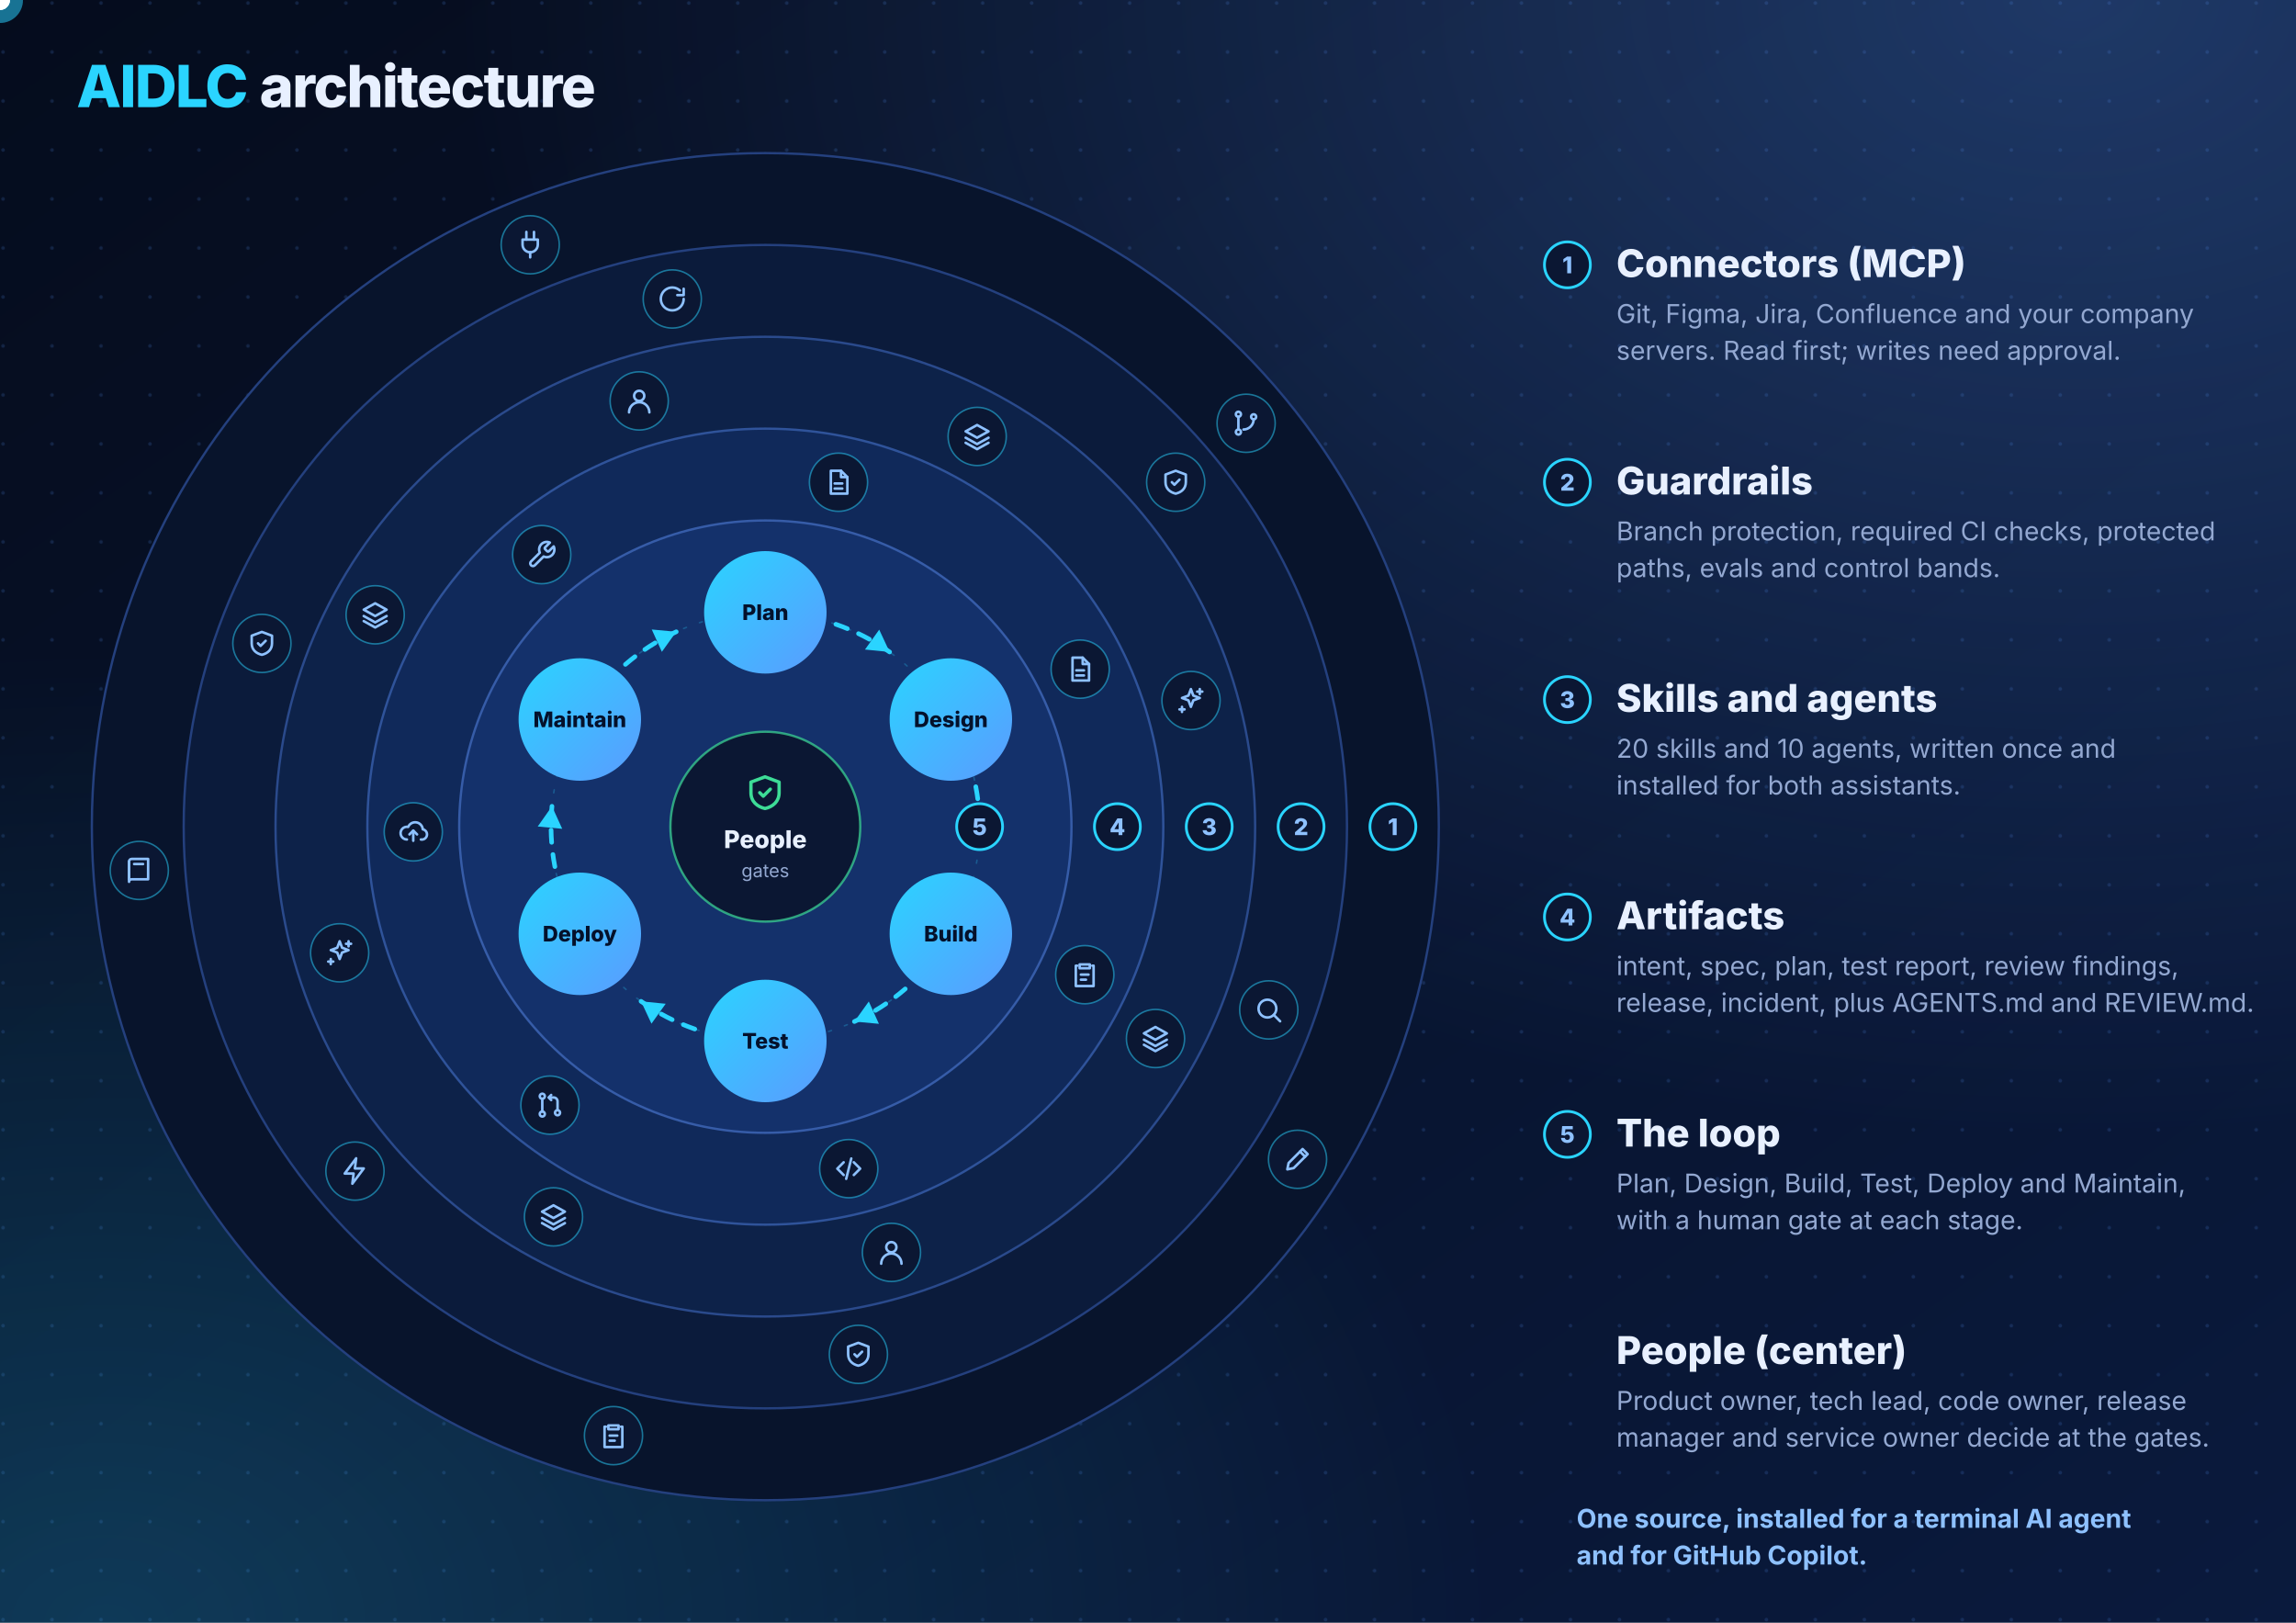
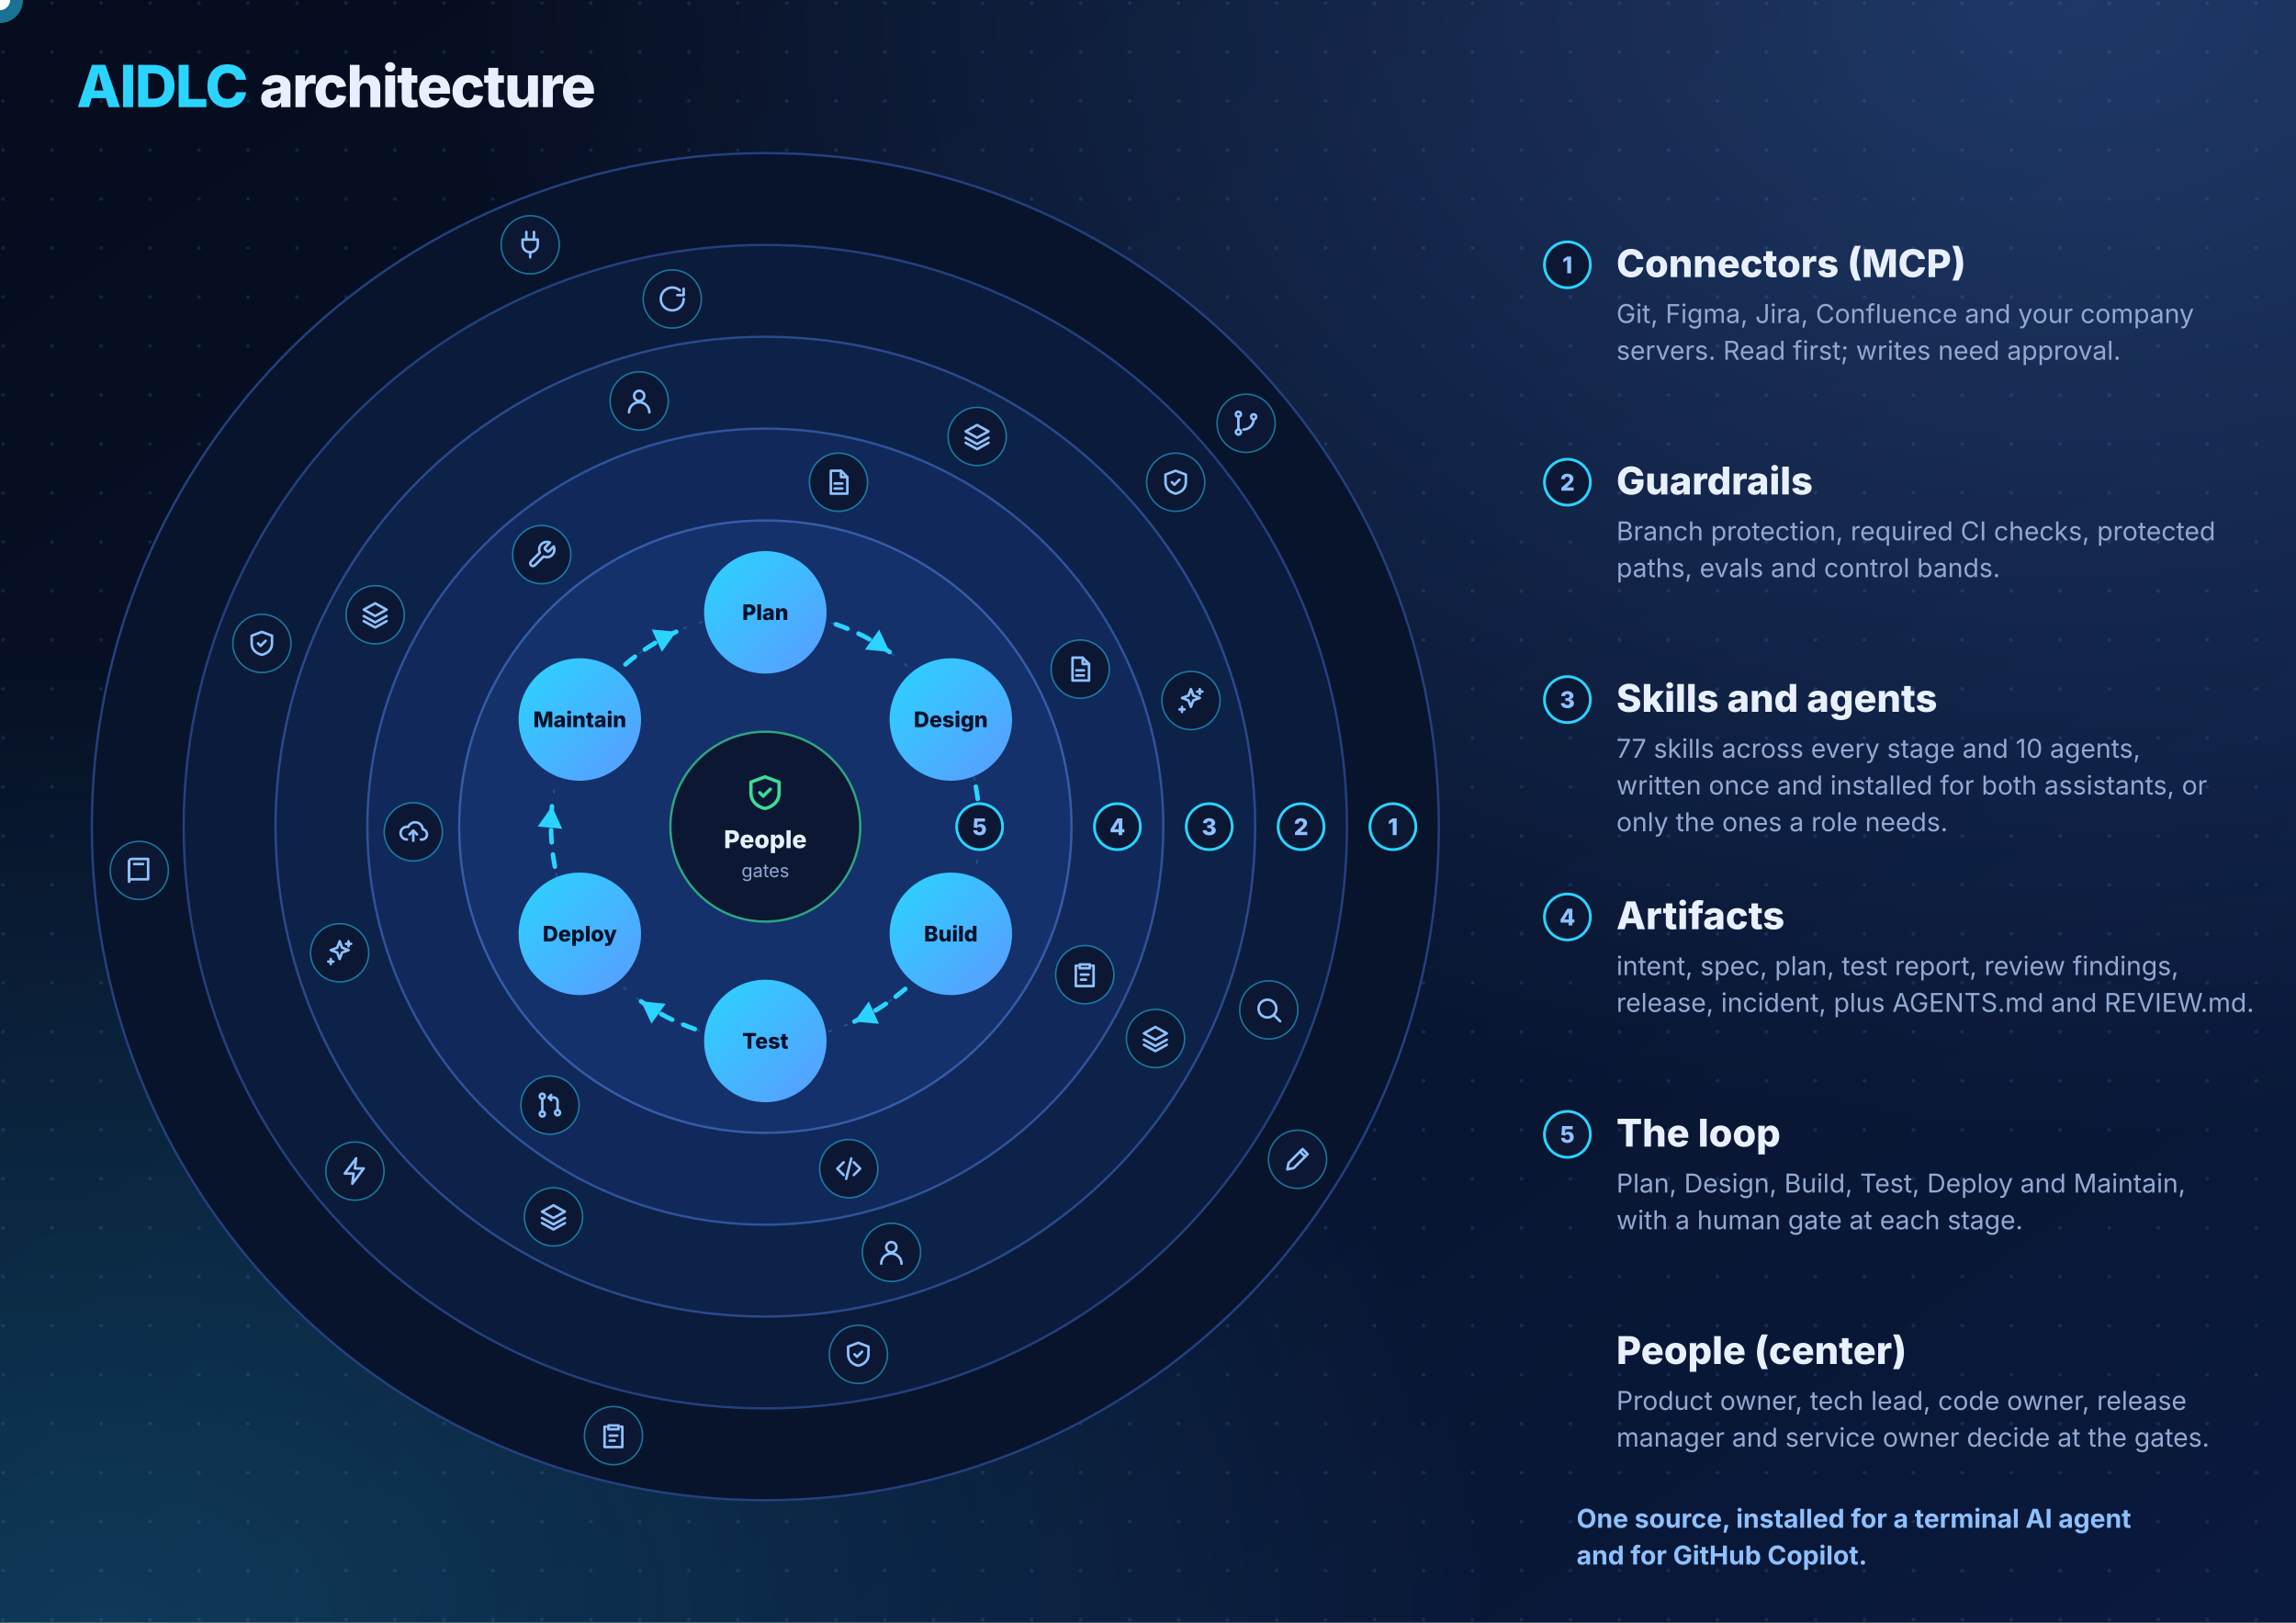
<svg xmlns="http://www.w3.org/2000/svg" viewBox="0 0 1500 1060" width="1500" height="1060" role="img" aria-labelledby="t d" font-family="'Segoe UI Variable', 'Segoe UI', Inter, Roboto, Arial, sans-serif">
  <defs>
    <linearGradient id="bg" x1="0" y1="0" x2="1" y2="1">
      <stop offset="0" stop-color="#050c1d" />
      <stop offset="1" stop-color="#0a1a3d" />
    </linearGradient>
    <radialGradient id="g1" cx="0.9" cy="0.0" r="0.7">
      <stop offset="0" stop-color="#5b9bff" stop-opacity="0.28" />
      <stop offset="1" stop-color="#5b9bff" stop-opacity="0" />
    </radialGradient>
    <radialGradient id="g2" cx="0.05" cy="1" r="0.6">
      <stop offset="0" stop-color="#2ad4ff" stop-opacity="0.2" />
      <stop offset="1" stop-color="#2ad4ff" stop-opacity="0" />
    </radialGradient>
    <linearGradient id="card" x1="0" y1="0" x2="0" y2="1">
      <stop offset="0" stop-color="#0f1d40" />
      <stop offset="1" stop-color="#0b1733" />
    </linearGradient>
    <linearGradient id="brand" x1="0" y1="0" x2="1" y2="1">
      <stop offset="0" stop-color="#2ad4ff" />
      <stop offset="1" stop-color="#5b9bff" />
    </linearGradient>
    <linearGradient id="title" x1="0" y1="0" x2="1" y2="0">
      <stop offset="0" stop-color="#8ec1ff" />
      <stop offset="1" stop-color="#2ad4ff" />
    </linearGradient>
    <pattern id="dots" width="32" height="32" patternUnits="userSpaceOnUse">
      <circle cx="2" cy="2" r="1.2" fill="#5b9bff" fill-opacity="0.16" />
    </pattern>
    <style>
      .flow { fill: none; stroke: #5b9bff; stroke-width: 3; stroke-linecap: round; stroke-dasharray: 8 8; animation: dash 0.9s linear infinite; }
      .flow.cy { stroke: #2ad4ff; }
      .flow.mute { stroke: #6b7fa8; }
      @keyframes dash { to { stroke-dashoffset: -16; } }
      @media (prefers-reduced-motion: reduce) { .flow { animation: none; } .dot { display: none; } }
    </style>
  </defs>
  <rect width="1500" height="1060" fill="url(#bg)" />
  <rect width="1500" height="1060" fill="url(#dots)" />
  <rect width="1500" height="1060" fill="url(#g1)" />
  <rect width="1500" height="1060" fill="url(#g2)" />
  <text x="50" y="70" font-size="38" font-weight="800" fill="#e8f0ff" letter-spacing="-1">
    <tspan fill="#2ad4ff">AIDLC</tspan> architecture</text>
  <circle cx="500" cy="540" r="440" fill="#08142c" stroke="#24407e" stroke-width="1.5" />
  <circle cx="500" cy="540" r="380" fill="#0b1b3b" stroke="#24407e" stroke-width="1.5" />
  <circle cx="500" cy="540" r="320" fill="#0d2249" stroke="#2a4a8c" stroke-width="1.5" />
  <circle cx="500" cy="540" r="260" fill="#10295a" stroke="#2f539a" stroke-width="1.5" />
  <circle cx="500" cy="540" r="200" fill="#14316b" stroke="#365ca8" stroke-width="1.5" />
  <circle cx="500" cy="540" r="140" fill="none" stroke="#2ad4ff" stroke-opacity=".25" stroke-dasharray="2 9" stroke-linecap="round" />
  <path class="flow cy" d="M546.1 407.8 A140 140 0 0 1 581.2 425.9" />
  <polygon points="581.2,425.9 565.1,424.3 574.4,411.3" fill="#2ad4ff" />
  <path class="flow cy" d="M637.5 513.9 A140 140 0 0 1 639.4 553.3" />
  <polygon points="639.4,553.3 632.7,538.6 648.7,540.1" fill="#2ad4ff" />
  <path class="flow cy" d="M591.4 646.0 A140 140 0 0 1 558.2 667.3" />
  <polygon points="558.2,667.3 567.6,654.2 574.2,668.8" fill="#2ad4ff" />
  <path class="flow cy" d="M453.9 672.2 A140 140 0 0 1 418.8 654.1" />
  <polygon points="418.8,654.1 434.9,655.7 425.6,668.7" fill="#2ad4ff" />
  <path class="flow cy" d="M362.5 566.1 A140 140 0 0 1 360.6 526.7" />
  <polygon points="360.6,526.7 367.3,541.4 351.3,539.9" fill="#2ad4ff" />
  <path class="flow cy" d="M408.6 434.0 A140 140 0 0 1 441.8 412.7" />
  <polygon points="441.8,412.7 432.4,425.8 425.8,411.2" fill="#2ad4ff" />
  <g class="dot">
    <circle r="15" fill="#2ad4ff" fill-opacity=".22" />
    <circle r="6.5" fill="#ffffff" />
    <animateMotion dur="12s" begin="-0.00s" repeatCount="indefinite" path="M500 400 A140 140 0 1 1 500 680 A140 140 0 1 1 500 400" />
  </g>
  <g class="dot">
    <circle r="15" fill="#2ad4ff" fill-opacity=".22" />
    <circle r="6.5" fill="#ffffff" />
    <animateMotion dur="12s" begin="-4.00s" repeatCount="indefinite" path="M500 400 A140 140 0 1 1 500 680 A140 140 0 1 1 500 400" />
  </g>
  <g class="dot">
    <circle r="15" fill="#2ad4ff" fill-opacity=".22" />
    <circle r="6.5" fill="#ffffff" />
    <animateMotion dur="12s" begin="-8.00s" repeatCount="indefinite" path="M500 400 A140 140 0 1 1 500 680 A140 140 0 1 1 500 400" />
  </g>
  <circle cx="500.0" cy="400.0" r="40" fill="url(#brand)" />
  <text x="500.0" y="405.0" text-anchor="middle" font-size="14" font-weight="800" fill="#04112b">Plan</text>
  <circle cx="621.2" cy="470.0" r="40" fill="url(#brand)" />
  <text x="621.2" y="475.0" text-anchor="middle" font-size="14" font-weight="800" fill="#04112b">Design</text>
  <circle cx="621.2" cy="610.0" r="40" fill="url(#brand)" />
  <text x="621.2" y="615.0" text-anchor="middle" font-size="14" font-weight="800" fill="#04112b">Build</text>
  <circle cx="500.0" cy="680.0" r="40" fill="url(#brand)" />
  <text x="500.0" y="685.0" text-anchor="middle" font-size="14" font-weight="800" fill="#04112b">Test</text>
  <circle cx="378.8" cy="610.0" r="40" fill="url(#brand)" />
  <text x="378.8" y="615.0" text-anchor="middle" font-size="14" font-weight="800" fill="#04112b">Deploy</text>
  <circle cx="378.8" cy="470.0" r="40" fill="url(#brand)" />
  <text x="378.8" y="475.0" text-anchor="middle" font-size="14" font-weight="800" fill="#04112b">Maintain</text>
  <circle cx="500" cy="540" r="62" fill="#0b1733" stroke="#3ddc97" stroke-opacity=".7" stroke-width="1.5" />
  <g transform="translate(486 504) scale(1.15)" fill="none" stroke="#3ddc97" stroke-width="1.9" stroke-linecap="round" stroke-linejoin="round">
    <path d="M12 3l8 3v6c0 5-3.5 8-8 9-4.5-1-8-4-8-9V6z" />
    <path d="M9 12l2 2 4-4" />
  </g>
  <text x="500" y="554" text-anchor="middle" font-size="16" font-weight="800" fill="#e8f0ff">People</text>
  <text x="500" y="573" text-anchor="middle" font-size="12" fill="#93a8d1">gates</text>
  <circle cx="547.8" cy="315.0" r="19" fill="#0b1733" stroke="#2ad4ff" stroke-opacity=".5" />
  <g transform="translate(537.8197 305.0261) scale(0.83)" fill="none" stroke="#8ec1ff" stroke-width="2" stroke-linecap="round" stroke-linejoin="round">
    <path d="M6 3h8l5 5v13H6z" />
    <path d="M14 3v5h5" />
    <path d="M9 13h6M9 17h6" />
  </g>
  <circle cx="705.7" cy="437.1" r="19" fill="#0b1733" stroke="#2ad4ff" stroke-opacity=".5" />
  <g transform="translate(695.7068 427.118) scale(0.83)" fill="none" stroke="#8ec1ff" stroke-width="2" stroke-linecap="round" stroke-linejoin="round">
    <path d="M6 3h8l5 5v13H6z" />
    <path d="M14 3v5h5" />
    <path d="M9 13h6M9 17h6" />
  </g>
  <circle cx="708.7" cy="636.7" r="19" fill="#0b1733" stroke="#2ad4ff" stroke-opacity=".5" />
  <g transform="translate(698.6925 626.6822) scale(0.83)" fill="none" stroke="#8ec1ff" stroke-width="2" stroke-linecap="round" stroke-linejoin="round">
    <path d="M8 4h8v3H8z" />
    <path d="M6 5H5v16h14V5h-1" />
    <path d="M9 12h6M9 16h4" />
  </g>
  <circle cx="554.5" cy="763.4" r="19" fill="#0b1733" stroke="#2ad4ff" stroke-opacity=".5" />
  <g transform="translate(544.5285 753.4427) scale(0.83)" fill="none" stroke="#8ec1ff" stroke-width="2" stroke-linecap="round" stroke-linejoin="round">
    <path d="M8 7l-5 5 5 5" />
    <path d="M16 7l5 5-5 5" />
    <path d="M14 4l-4 16" />
  </g>
  <circle cx="359.3" cy="721.9" r="19" fill="#0b1733" stroke="#2ad4ff" stroke-opacity=".5" />
  <g transform="translate(349.3034 711.9463) scale(0.83)" fill="none" stroke="#8ec1ff" stroke-width="2" stroke-linecap="round" stroke-linejoin="round">
    <path d="M6 5m-2 0a2 2 0 1 0 4 0a2 2 0 1 0-4 0" />
    <path d="M6 19m-2 0a2 2 0 1 0 4 0a2 2 0 1 0-4 0" />
    <path d="M18 18m-2 0a2 2 0 1 0 4 0a2 2 0 1 0-4 0" />
    <path d="M6 7v10" />
    <path d="M18 16V9a3 3 0 0 0-3-3h-3" />
    <path d="M13 4l-2 2 2 2" />
  </g>
  <circle cx="270.0" cy="543.4" r="19" fill="#0b1733" stroke="#2ad4ff" stroke-opacity=".5" />
  <g transform="translate(260.0257 533.4407) scale(0.83)" fill="none" stroke="#8ec1ff" stroke-width="2" stroke-linecap="round" stroke-linejoin="round">
    <path d="M7 18a5 5 0 1 1 1-9.9A6 6 0 0 1 19.5 10 4 4 0 0 1 18 18" />
    <path d="M12 11v8" />
    <path d="M9 14l3-3 3 3" />
  </g>
  <circle cx="353.9" cy="362.3" r="19" fill="#0b1733" stroke="#2ad4ff" stroke-opacity=".5" />
  <g transform="translate(343.9234 352.3441) scale(0.83)" fill="none" stroke="#8ec1ff" stroke-width="2" stroke-linecap="round" stroke-linejoin="round">
    <path d="M14.7 6.3a1 1 0 0 0 0 1.4l1.6 1.6a1 1 0 0 0 1.4 0l3.77-3.77a6 6 0 0 1-7.94 7.94l-6.91 6.91a2.12 2.12 0 0 1-3-3l6.91-6.91a6 6 0 0 1 7.94-7.94l-3.76 3.76z" />
  </g>
  <circle cx="638.4" cy="285.1" r="19" fill="#0b1733" stroke="#2ad4ff" stroke-opacity=".5" />
  <g transform="translate(628.376 275.143) scale(0.83)" fill="none" stroke="#8ec1ff" stroke-width="2" stroke-linecap="round" stroke-linejoin="round">
    <path d="M12 3l9 5-9 5-9-5z" />
    <path d="M3 13l9 5 9-5" />
    <path d="M3 17l9 5 9-5" />
  </g>
  <circle cx="778.1" cy="457.6" r="19" fill="#0b1733" stroke="#2ad4ff" stroke-opacity=".5" />
  <g transform="translate(768.0577 447.6356) scale(0.83)" fill="none" stroke="#8ec1ff" stroke-width="2" stroke-linecap="round" stroke-linejoin="round">
    <path d="M12 3l1.9 5.1L19 10l-5.1 1.9L12 17l-1.9-5.1L5 10l5.1-1.9z" />
    <path d="M19 3v4M21 5h-4" />
    <path d="M5 17v4M7 19H3" />
  </g>
  <circle cx="754.9" cy="678.4" r="19" fill="#0b1733" stroke="#2ad4ff" stroke-opacity=".5" />
  <g transform="translate(744.857 668.376) scale(0.83)" fill="none" stroke="#8ec1ff" stroke-width="2" stroke-linecap="round" stroke-linejoin="round">
    <path d="M12 3l9 5-9 5-9-5z" />
    <path d="M3 13l9 5 9-5" />
    <path d="M3 17l9 5 9-5" />
  </g>
  <circle cx="582.4" cy="818.1" r="19" fill="#0b1733" stroke="#2ad4ff" stroke-opacity=".5" />
  <g transform="translate(572.3644 808.0577) scale(0.83)" fill="none" stroke="#8ec1ff" stroke-width="2" stroke-linecap="round" stroke-linejoin="round">
    <path d="M12 8m-4 0a4 4 0 1 0 8 0a4 4 0 1 0-8 0" />
    <path d="M4 21a8 8 0 0 1 16 0" />
  </g>
  <circle cx="361.6" cy="794.9" r="19" fill="#0b1733" stroke="#2ad4ff" stroke-opacity=".5" />
  <g transform="translate(351.624 784.857) scale(0.83)" fill="none" stroke="#8ec1ff" stroke-width="2" stroke-linecap="round" stroke-linejoin="round">
    <path d="M12 3l9 5-9 5-9-5z" />
    <path d="M3 13l9 5 9-5" />
    <path d="M3 17l9 5 9-5" />
  </g>
  <circle cx="221.9" cy="622.4" r="19" fill="#0b1733" stroke="#2ad4ff" stroke-opacity=".5" />
  <g transform="translate(211.9423 612.3644) scale(0.83)" fill="none" stroke="#8ec1ff" stroke-width="2" stroke-linecap="round" stroke-linejoin="round">
    <path d="M12 3l1.9 5.1L19 10l-5.1 1.9L12 17l-1.9-5.1L5 10l5.1-1.9z" />
    <path d="M19 3v4M21 5h-4" />
    <path d="M5 17v4M7 19H3" />
  </g>
  <circle cx="245.1" cy="401.6" r="19" fill="#0b1733" stroke="#2ad4ff" stroke-opacity=".5" />
  <g transform="translate(235.143 391.624) scale(0.83)" fill="none" stroke="#8ec1ff" stroke-width="2" stroke-linecap="round" stroke-linejoin="round">
    <path d="M12 3l9 5-9 5-9-5z" />
    <path d="M3 13l9 5 9-5" />
    <path d="M3 17l9 5 9-5" />
  </g>
  <circle cx="417.6" cy="261.9" r="19" fill="#0b1733" stroke="#2ad4ff" stroke-opacity=".5" />
  <g transform="translate(407.6356 251.9423) scale(0.83)" fill="none" stroke="#8ec1ff" stroke-width="2" stroke-linecap="round" stroke-linejoin="round">
    <path d="M12 8m-4 0a4 4 0 1 0 8 0a4 4 0 1 0-8 0" />
    <path d="M4 21a8 8 0 0 1 16 0" />
  </g>
  <circle cx="768.1" cy="315.0" r="19" fill="#0b1733" stroke="#2ad4ff" stroke-opacity=".5" />
  <g transform="translate(758.1156 305.0243) scale(0.83)" fill="none" stroke="#8ec1ff" stroke-width="2" stroke-linecap="round" stroke-linejoin="round">
    <path d="M12 3l8 3v6c0 5-3.5 8-8 9-4.5-1-8-4-8-9V6z" />
    <path d="M9 12l2 2 4-4" />
  </g>
  <circle cx="828.9" cy="659.7" r="19" fill="#0b1733" stroke="#2ad4ff" stroke-opacity=".5" />
  <g transform="translate(818.8924 649.7071) scale(0.83)" fill="none" stroke="#8ec1ff" stroke-width="2" stroke-linecap="round" stroke-linejoin="round">
    <path d="M11 11m-7 0a7 7 0 1 0 14 0a7 7 0 1 0-14 0" />
    <path d="M21 21l-5-5" />
  </g>
  <circle cx="560.8" cy="884.7" r="19" fill="#0b1733" stroke="#2ad4ff" stroke-opacity=".5" />
  <g transform="translate(550.7769 874.6827) scale(0.83)" fill="none" stroke="#8ec1ff" stroke-width="2" stroke-linecap="round" stroke-linejoin="round">
    <path d="M12 3l8 3v6c0 5-3.5 8-8 9-4.5-1-8-4-8-9V6z" />
    <path d="M9 12l2 2 4-4" />
  </g>
  <circle cx="231.9" cy="765.0" r="19" fill="#0b1733" stroke="#2ad4ff" stroke-opacity=".5" />
  <g transform="translate(221.8844 754.9757) scale(0.83)" fill="none" stroke="#8ec1ff" stroke-width="2" stroke-linecap="round" stroke-linejoin="round">
    <path d="M13 2L4 14h7l-1 8 9-12h-7z" />
  </g>
  <circle cx="171.1" cy="420.3" r="19" fill="#0b1733" stroke="#2ad4ff" stroke-opacity=".5" />
  <g transform="translate(161.1076 410.2929) scale(0.83)" fill="none" stroke="#8ec1ff" stroke-width="2" stroke-linecap="round" stroke-linejoin="round">
    <path d="M12 3l8 3v6c0 5-3.5 8-8 9-4.5-1-8-4-8-9V6z" />
    <path d="M9 12l2 2 4-4" />
  </g>
  <circle cx="439.2" cy="195.3" r="19" fill="#0b1733" stroke="#2ad4ff" stroke-opacity=".5" />
  <g transform="translate(429.2231 185.3173) scale(0.83)" fill="none" stroke="#8ec1ff" stroke-width="2" stroke-linecap="round" stroke-linejoin="round">
    <path d="M21 12a9 9 0 1 1-3-6.7" />
    <path d="M21 4v5h-5" />
  </g>
  <circle cx="814.1" cy="276.5" r="19" fill="#0b1733" stroke="#2ad4ff" stroke-opacity=".5" />
  <g transform="translate(804.0782 266.4571) scale(0.83)" fill="none" stroke="#8ec1ff" stroke-width="2" stroke-linecap="round" stroke-linejoin="round">
    <path d="M6 5m-2 0a2 2 0 1 0 4 0a2 2 0 1 0-4 0" />
    <path d="M6 19m-2 0a2 2 0 1 0 4 0a2 2 0 1 0-4 0" />
    <path d="M18 7m-2 0a2 2 0 1 0 4 0a2 2 0 1 0-4 0" />
    <path d="M6 7v10" />
    <path d="M18 9a8 8 0 0 1-8 8" />
  </g>
  <circle cx="847.7" cy="757.3" r="19" fill="#0b1733" stroke="#2ad4ff" stroke-opacity=".5" />
  <g transform="translate(837.6997 747.2669) scale(0.83)" fill="none" stroke="#8ec1ff" stroke-width="2" stroke-linecap="round" stroke-linejoin="round">
    <path d="M4 20l1-5L16 4l4 4L9 19z" />
    <path d="M14 6l4 4" />
  </g>
  <circle cx="400.8" cy="937.8" r="19" fill="#0b1733" stroke="#2ad4ff" stroke-opacity=".5" />
  <g transform="translate(390.812 927.8212) scale(0.83)" fill="none" stroke="#8ec1ff" stroke-width="2" stroke-linecap="round" stroke-linejoin="round">
    <path d="M8 4h8v3H8z" />
    <path d="M6 5H5v16h14V5h-1" />
    <path d="M9 12h6M9 16h4" />
  </g>
  <circle cx="91.0" cy="568.6" r="19" fill="#0b1733" stroke="#2ad4ff" stroke-opacity=".5" />
  <g transform="translate(80.99874 558.6002) scale(0.83)" fill="none" stroke="#8ec1ff" stroke-width="2" stroke-linecap="round" stroke-linejoin="round">
    <path d="M4 5a2 2 0 0 1 2-2h13v16H6a2 2 0 0 0-2 2z" />
    <path d="M4 19V5" />
    <path d="M8 7h7" />
  </g>
  <circle cx="346.4" cy="159.9" r="19" fill="#0b1733" stroke="#2ad4ff" stroke-opacity=".5" />
  <g transform="translate(336.4113 149.8546) scale(0.83)" fill="none" stroke="#8ec1ff" stroke-width="2" stroke-linecap="round" stroke-linejoin="round">
    <path d="M9 2v6M15 2v6" />
    <path d="M6 8h12v4a6 6 0 0 1-12 0z" />
    <path d="M12 18v4" />
  </g>
  <circle cx="910" cy="540" r="15" fill="#0b1733" stroke="#2ad4ff" stroke-width="1.8" />
  <text x="910" y="545.5" text-anchor="middle" font-size="15" font-weight="800" fill="#8ec1ff">1</text>
  <circle cx="1024" cy="173" r="15" fill="#0b1733" stroke="#2ad4ff" stroke-width="1.8" />
  <text x="1024" y="178.5" text-anchor="middle" font-size="15" font-weight="800" fill="#8ec1ff">1</text>
  <text x="1056" y="181" font-size="25" font-weight="800" fill="#e8f0ff">Connectors (MCP)</text>
  <text x="1056" y="211" font-size="17" fill="#93a8d1">Git, Figma, Jira, Confluence and your company</text>
  <text x="1056" y="235" font-size="17" fill="#93a8d1">servers. Read first; writes need approval.</text>
  <circle cx="850" cy="540" r="15" fill="#0b1733" stroke="#2ad4ff" stroke-width="1.8" />
  <text x="850" y="545.5" text-anchor="middle" font-size="15" font-weight="800" fill="#8ec1ff">2</text>
  <circle cx="1024" cy="315" r="15" fill="#0b1733" stroke="#2ad4ff" stroke-width="1.8" />
  <text x="1024" y="320.5" text-anchor="middle" font-size="15" font-weight="800" fill="#8ec1ff">2</text>
  <text x="1056" y="323" font-size="25" font-weight="800" fill="#e8f0ff">Guardrails</text>
  <text x="1056" y="353" font-size="17" fill="#93a8d1">Branch protection, required CI checks, protected</text>
  <text x="1056" y="377" font-size="17" fill="#93a8d1">paths, evals and control bands.</text>
  <circle cx="790" cy="540" r="15" fill="#0b1733" stroke="#2ad4ff" stroke-width="1.8" />
  <text x="790" y="545.5" text-anchor="middle" font-size="15" font-weight="800" fill="#8ec1ff">3</text>
  <circle cx="1024" cy="457" r="15" fill="#0b1733" stroke="#2ad4ff" stroke-width="1.8" />
  <text x="1024" y="462.5" text-anchor="middle" font-size="15" font-weight="800" fill="#8ec1ff">3</text>
  <text x="1056" y="465" font-size="25" font-weight="800" fill="#e8f0ff">Skills and agents</text>
-   <text x="1056" y="495" font-size="17" fill="#93a8d1">20 skills and 10 agents, written once and</text>
-   <text x="1056" y="519" font-size="17" fill="#93a8d1">installed for both assistants.</text>
+   <text x="1056" y="495" font-size="17" fill="#93a8d1">77 skills across every stage and 10 agents,</text>
+   <text x="1056" y="519" font-size="17" fill="#93a8d1">written once and installed for both assistants, or</text>
+   <text x="1056" y="543" font-size="17" fill="#93a8d1">only the ones a role needs.</text>
  <circle cx="730" cy="540" r="15" fill="#0b1733" stroke="#2ad4ff" stroke-width="1.8" />
  <text x="730" y="545.5" text-anchor="middle" font-size="15" font-weight="800" fill="#8ec1ff">4</text>
  <circle cx="1024" cy="599" r="15" fill="#0b1733" stroke="#2ad4ff" stroke-width="1.8" />
  <text x="1024" y="604.5" text-anchor="middle" font-size="15" font-weight="800" fill="#8ec1ff">4</text>
  <text x="1056" y="607" font-size="25" font-weight="800" fill="#e8f0ff">Artifacts</text>
  <text x="1056" y="637" font-size="17" fill="#93a8d1">intent, spec, plan, test report, review findings,</text>
  <text x="1056" y="661" font-size="17" fill="#93a8d1">release, incident, plus AGENTS.md and REVIEW.md.</text>
  <circle cx="640" cy="540" r="15" fill="#0b1733" stroke="#2ad4ff" stroke-width="1.8" />
  <text x="640" y="545.5" text-anchor="middle" font-size="15" font-weight="800" fill="#8ec1ff">5</text>
  <circle cx="1024" cy="741" r="15" fill="#0b1733" stroke="#2ad4ff" stroke-width="1.8" />
  <text x="1024" y="746.5" text-anchor="middle" font-size="15" font-weight="800" fill="#8ec1ff">5</text>
  <text x="1056" y="749" font-size="25" font-weight="800" fill="#e8f0ff">The loop</text>
  <text x="1056" y="779" font-size="17" fill="#93a8d1">Plan, Design, Build, Test, Deploy and Maintain,</text>
  <text x="1056" y="803" font-size="17" fill="#93a8d1">with a human gate at each stage.</text>
  <text x="1056" y="891" font-size="25" font-weight="800" fill="#e8f0ff">People (center)</text>
  <text x="1056" y="921" font-size="17" fill="#93a8d1">Product owner, tech lead, code owner, release</text>
  <text x="1056" y="945" font-size="17" fill="#93a8d1">manager and service owner decide at the gates.</text>
  <text x="1030" y="998" font-size="17" font-weight="650" fill="#8ec1ff">One source, installed for a terminal AI agent</text>
  <text x="1030" y="1022" font-size="17" font-weight="650" fill="#8ec1ff">and for GitHub Copilot.</text>
</svg>
